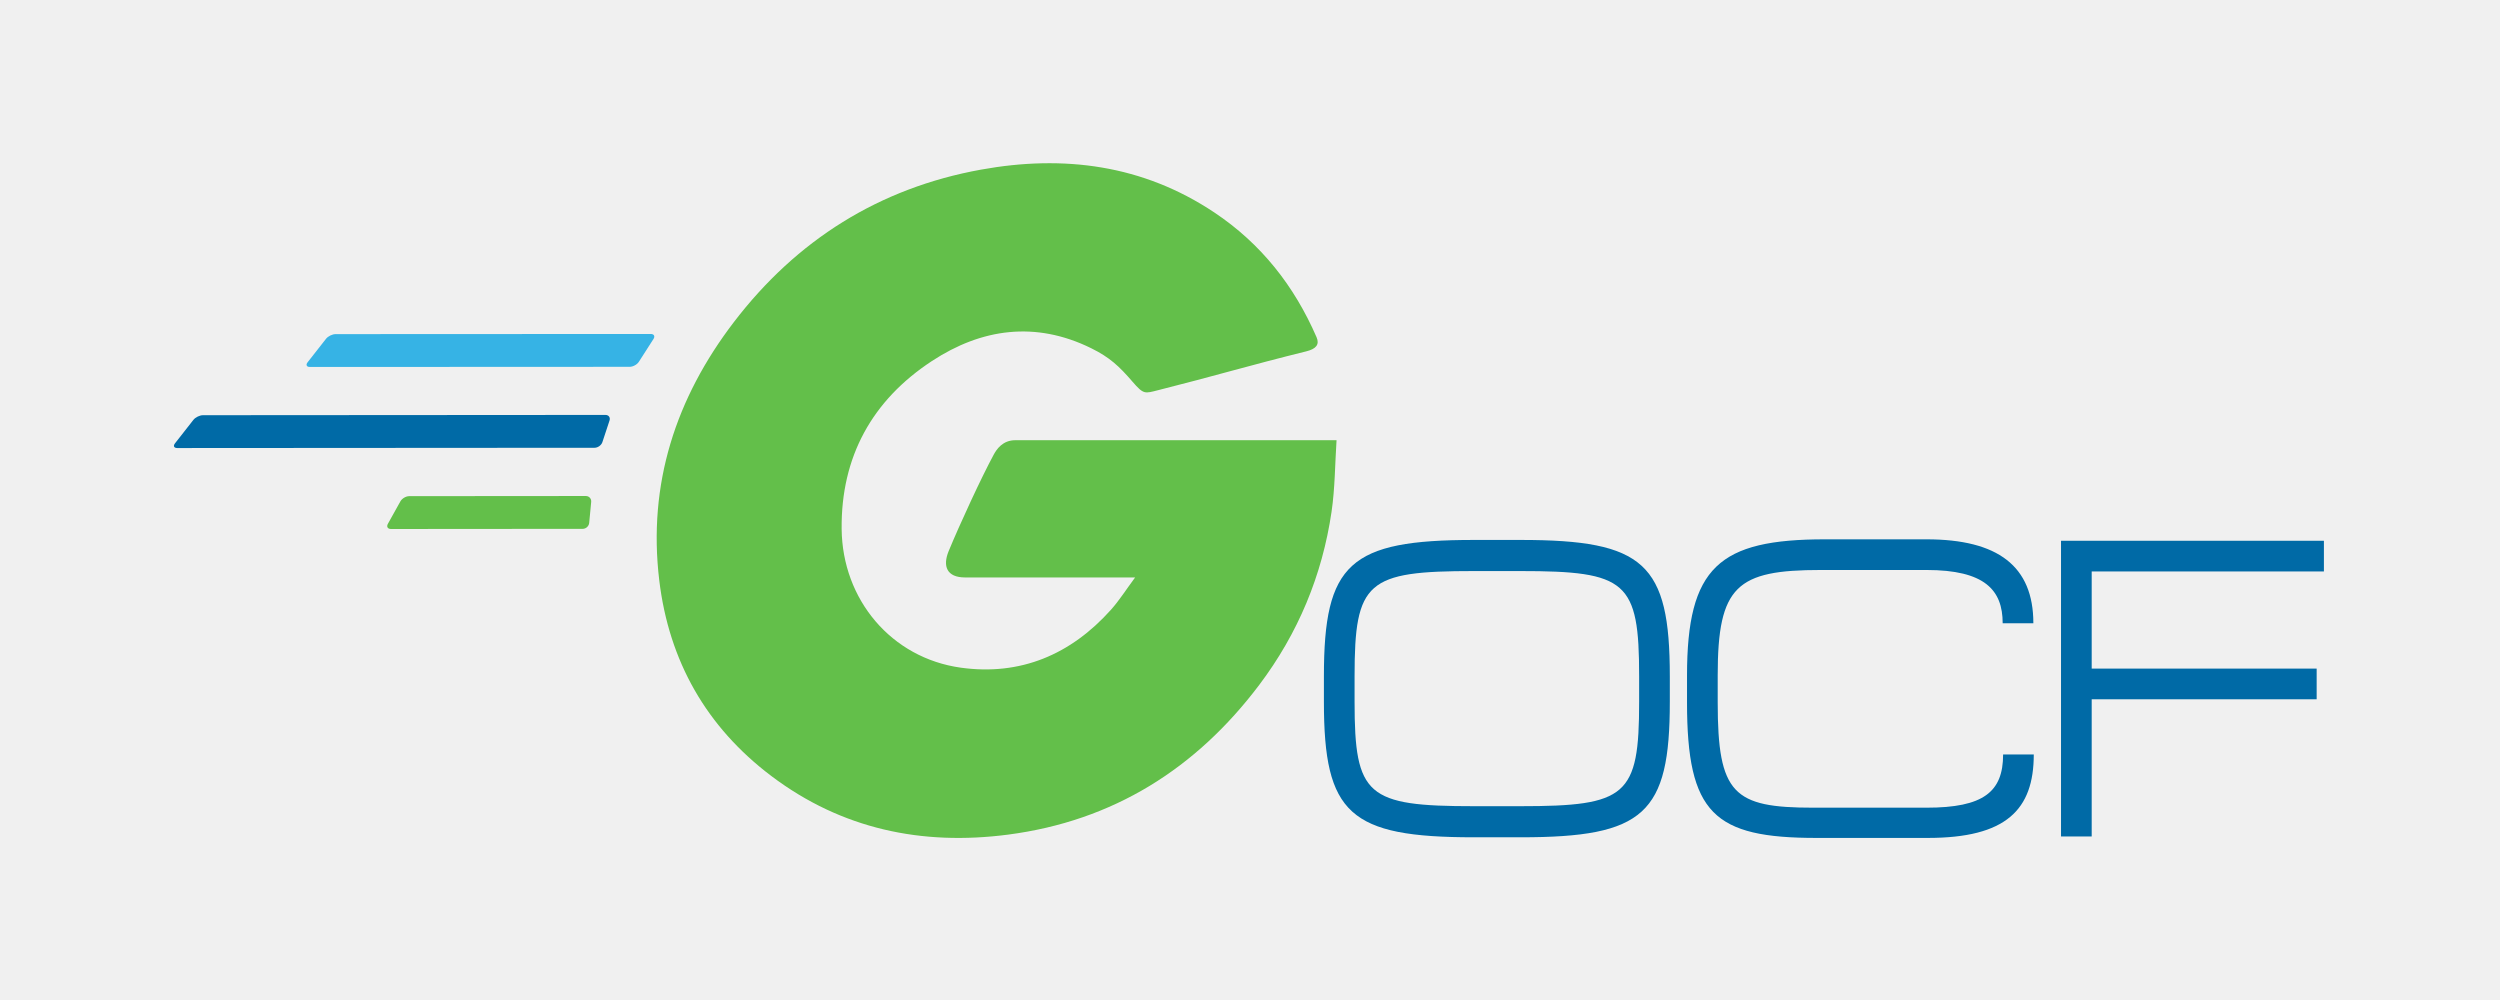
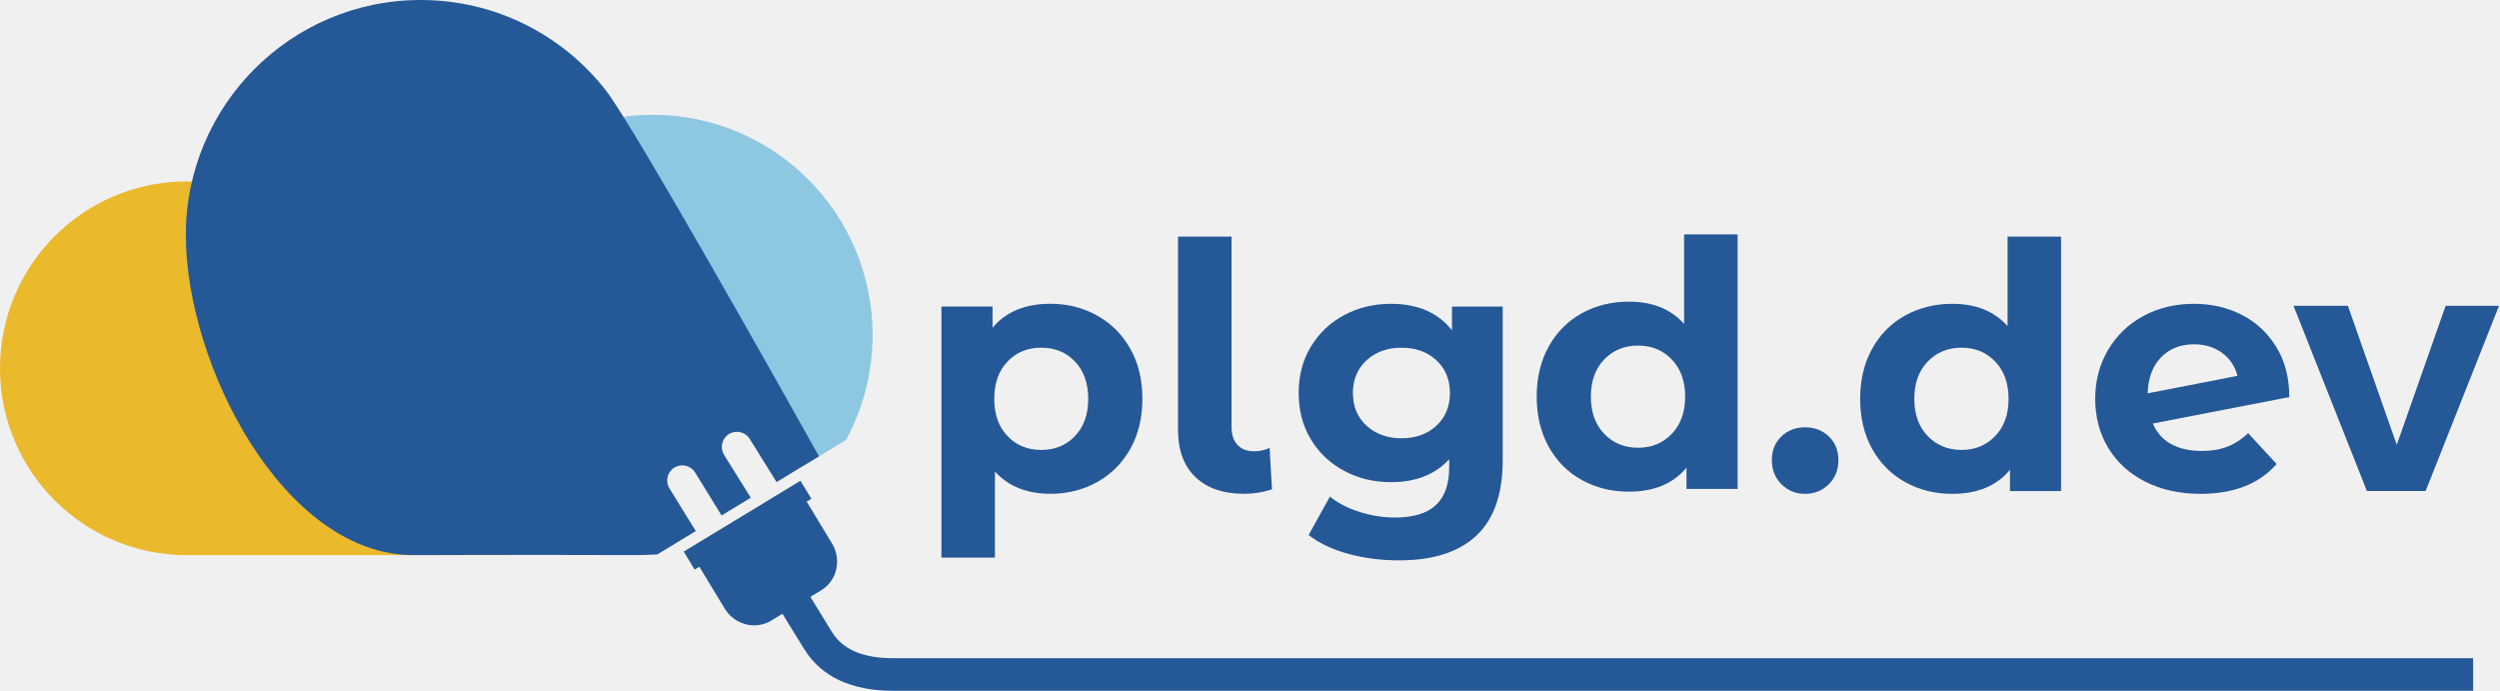
- <svg xmlns="http://www.w3.org/2000/svg" viewBox="0 0 377.953 151.181" height="151.181" width="377.953" xml:space="preserve" id="svg2" version="1.1">
-   <g transform="matrix(1.333333,0,0,-1.333333,0,151.1813)" id="g10">
-     <g id="g12">
-       <g clip-path="url(#clipPath18)" id="g14">
-         <g transform="translate(35.1343,71.7774)" id="g20">
-           <path id="path22" style="fill:#36b3e5;fill-opacity:1;fill-rule:nonzero;stroke:none" d="m 0,0 c -0.37,0 -0.485,0.238 -0.257,0.529 l 2.089,2.665 c 0.228,0.292 0.717,0.53 1.087,0.53 l 35.734,0.017 c 0.37,0 0.509,-0.254 0.31,-0.566 L 37.301,0.583 C 37.102,0.272 36.636,0.017 36.266,0.017 Z" />
+ <svg xmlns="http://www.w3.org/2000/svg" xmlns:xlink="http://www.w3.org/1999/xlink" version="1.1" preserveAspectRatio="xMidYMid meet" viewBox="0 0 552.15 152.57" width="552.15" height="152.57">
+   <defs>
+     <path d="M249.76 77.06C251.53 80.21 252.41 83.89 252.41 88.08C252.41 92.27 251.52 95.95 249.76 99.1C247.99 102.26 245.55 104.71 242.45 106.45C239.34 108.19 235.89 109.06 232.1 109.06C226.9 109.06 222.81 107.42 219.83 104.14C219.83 105.41 219.83 111.74 219.83 123.15L208.01 123.15L208.01 67.7L219.3 67.7C219.3 70.52 219.3 72.08 219.3 72.39C222.23 68.86 226.5 67.09 232.1 67.09C235.89 67.1 239.34 67.97 242.45 69.71C245.55 71.45 247.99 73.9 249.76 77.06ZM240.44 88.08C240.44 84.65 239.47 81.91 237.52 79.86C235.58 77.81 233.09 76.79 230.06 76.79C227.03 76.79 224.54 77.81 222.6 79.86C220.65 81.91 219.68 84.65 219.68 88.08C219.68 91.52 220.65 94.26 222.6 96.3C224.54 98.35 227.03 99.37 230.06 99.37C233.09 99.37 235.58 98.35 237.52 96.3C239.47 94.26 240.44 91.52 240.44 88.08Z" id="ae96G0xEh" />
+     <path d="M260.29 94.98C260.29 92.13 260.29 77.88 260.29 52.25L272.11 52.25C272.11 77.48 272.11 91.49 272.11 94.29C272.11 96.01 272.55 97.34 273.43 98.27C274.32 99.21 275.57 99.67 277.18 99.67C277.79 99.67 278.41 99.6 279.04 99.44C279.67 99.29 280.16 99.11 280.52 98.91C280.57 99.83 280.99 107.16 281.04 108.08C279.07 108.73 277.03 109.06 274.91 109.06C270.31 109.07 266.73 107.84 264.15 105.39C261.57 102.94 260.29 99.47 260.29 94.98Z" id="a3Gt1zydc" />
+     <path d="M332.02 101.64C332.02 109.11 330.08 114.67 326.19 118.31C322.3 121.95 316.62 123.76 309.14 123.76C305.2 123.76 301.46 123.29 297.93 122.33C294.39 121.37 291.46 119.98 289.14 118.16C289.61 117.31 293.37 110.52 293.84 109.68C295.55 111.09 297.73 112.21 300.35 113.05C302.98 113.88 305.6 114.3 308.23 114.3C312.32 114.3 315.34 113.37 317.28 111.53C319.23 109.68 320.2 106.9 320.2 103.16C320.2 102.98 320.2 101.59 320.2 101.42C317.12 104.8 312.83 106.49 307.32 106.49C303.58 106.49 300.16 105.67 297.06 104.03C293.95 102.39 291.49 100.08 289.67 97.1C287.85 94.12 286.94 90.69 286.94 86.8C286.94 82.91 287.85 79.47 289.67 76.5C291.49 73.52 293.95 71.2 297.06 69.56C300.16 67.92 303.58 67.1 307.32 67.1C313.23 67.1 317.73 69.05 320.81 72.94C320.81 72.59 320.81 70.85 320.81 67.71L332.02 67.71L332.02 67.7L332.02 67.7C332.02 88.07 332.02 99.38 332.02 101.64ZM320.36 86.8C320.36 83.82 319.36 81.41 317.36 79.56C315.37 77.72 312.8 76.8 309.67 76.8C306.54 76.8 303.97 77.72 301.95 79.56C299.93 81.41 298.92 83.82 298.92 86.8C298.92 89.78 299.93 92.19 301.95 94.03C303.97 95.87 306.54 96.8 309.67 96.8C312.8 96.79 315.37 95.87 317.36 94.03C319.36 92.19 320.36 89.77 320.36 86.8Z" id="g1z1CEKT5v" />
+     <path d="M496.72 95.66C497.35 96.34 502.38 101.79 503.01 102.48C499.17 106.87 493.56 109.07 486.19 109.07C481.59 109.07 477.53 108.17 473.99 106.38C470.46 104.59 467.73 102.1 465.81 98.92C463.89 95.73 462.93 92.12 462.93 88.08C462.93 84.09 463.88 80.49 465.77 77.29C467.67 74.08 470.27 71.58 473.58 69.79C476.88 67.99 480.61 67.1 484.75 67.1C488.64 67.1 492.18 67.92 495.36 69.56C498.54 71.2 501.08 73.57 502.97 76.68C504.87 79.78 505.81 83.46 505.81 87.7C502.8 88.28 478.68 92.95 475.66 93.54C476.52 95.56 477.87 97.07 479.71 98.08C481.56 99.09 483.82 99.6 486.49 99.6C488.61 99.6 490.5 99.28 492.14 98.65C493.78 98.02 495.31 97.02 496.72 95.66ZM474.52 86.87C476.51 86.48 492.39 83.39 494.37 83.01C493.81 80.89 492.68 79.2 490.96 77.93C489.24 76.67 487.17 76.04 484.75 76.04C481.77 76.04 479.35 77 477.48 78.92C475.61 80.84 474.63 83.49 474.52 86.87Z" id="a1fY420iO6" />
+     <path d="M455.39 108.46L444.1 108.46C444.1 105.64 444.1 104.08 444.1 103.76C441.17 107.3 436.93 109.07 431.37 109.07C427.53 109.07 424.06 108.21 420.96 106.49C417.85 104.77 415.41 102.32 413.65 99.14C411.88 95.96 411 92.27 411 88.08C411 83.89 411.88 80.2 413.65 77.02C415.41 73.84 417.85 71.39 420.96 69.67C424.06 67.96 427.53 67.1 431.37 67.1C436.57 67.1 440.64 68.74 443.57 72.02C443.57 70.71 443.57 64.11 443.57 52.25L455.39 52.25L455.39 52.25L455.39 108.46ZM443.79 88.08C443.79 84.65 442.81 81.91 440.84 79.86C438.87 77.81 436.4 76.79 433.42 76.79C430.39 76.79 427.89 77.81 425.92 79.86C423.95 81.91 422.96 84.65 422.96 88.08C422.96 91.52 423.95 94.26 425.92 96.3C427.89 98.35 430.39 99.37 433.42 99.37C436.4 99.37 438.87 98.35 440.84 96.3C442.81 94.26 443.79 91.52 443.79 88.08Z" id="e1jHumYhss" />
+     <path d="M383.92 107.98L372.63 107.98C372.63 105.16 372.63 103.6 372.63 103.28C369.7 106.82 365.46 108.59 359.91 108.59C356.07 108.59 352.6 107.73 349.49 106.01C346.38 104.3 343.95 101.85 342.18 98.66C340.41 95.48 339.53 91.79 339.53 87.6C339.53 83.41 340.41 79.72 342.18 76.54C343.95 73.36 346.38 70.91 349.49 69.19C352.59 67.48 356.07 66.62 359.91 66.62C365.11 66.62 369.17 68.26 372.1 71.54C372.1 70.23 372.1 63.63 372.1 51.77L383.92 51.77L383.92 51.77L383.92 107.98ZM372.33 87.6C372.33 84.17 371.34 81.43 369.37 79.38C367.4 77.34 364.93 76.32 361.95 76.32C358.92 76.32 356.42 77.34 354.45 79.38C352.48 81.43 351.5 84.17 351.5 87.6C351.5 91.04 352.48 93.78 354.45 95.82C356.42 97.87 358.92 98.89 361.95 98.89C364.93 98.89 367.41 97.87 369.37 95.82C371.34 93.78 372.33 91.04 372.33 87.6Z" id="b3hnv0Br4" />
+     <path d="M391.49 101.64C391.49 99.47 392.2 97.72 393.61 96.38C395.03 95.04 396.77 94.37 398.84 94.37C400.91 94.37 402.65 95.04 404.07 96.38C405.48 97.72 406.19 99.47 406.19 101.64C406.19 103.76 405.48 105.53 404.07 106.95C402.65 108.36 400.91 109.07 398.84 109.07C396.77 109.07 395.03 108.36 393.61 106.95C392.2 105.53 391.49 103.76 391.49 101.64Z" id="a46uAJ5qAc" />
+     <path d="M186.93 97.16C186.31 97.54 183.2 99.43 177.6 102.85C168.06 96.6 162.76 93.13 161.71 92.44C161.52 92.44 151.37 94.54 146.91 102.37C142.79 109.59 95.55 100.84 95.55 73.98C95.55 47.13 117.32 25.36 144.18 25.36C171.03 25.36 192.8 47.13 192.8 73.98C192.8 82.37 190.67 90.27 186.93 97.16Z" id="e1UVC9TAQG" />
+     <path d="M41.27 122.61C18.48 122.61 0 104.13 0 81.34C0 58.55 18.48 40.07 41.27 40.07C54.45 40.07 66.19 46.25 73.75 55.87C79.26 62.89 112.59 122.61 112.59 122.61C98.33 122.61 56.45 122.61 41.27 122.61Z" id="coAYHMuuS" />
+     <path d="" id="b12tYMI5JC" />
+     <path d="" id="i4BgaCkuk" />
+     <path d="" id="e82e3Cdrq" />
+     <path d="" id="b1oOtN4bkh" />
+     <path d="M197.4 152.57C188.16 152.57 181.56 149.51 177.77 143.48C175.58 140.01 167.58 126.85 167.24 126.3C167.85 125.92 172.77 122.93 173.38 122.55C173.47 122.69 181.71 136.22 183.86 139.65C186.28 143.5 190.71 145.37 197.4 145.37C220.67 145.37 337.01 145.37 546.43 145.37L546.43 152.57L546.43 152.57C337.01 152.57 220.67 152.57 197.4 152.57Z" id="b4miZacmVH" />
+     <path d="M165.64 96.92C166.03 97.56 168.01 100.74 171.58 106.47C177.21 103.06 180.34 101.16 180.96 100.78C173.08 86.71 139.89 27.63 133.79 19.87C124.29 7.77 109.53 0 92.96 0C64.3 0 41.06 23.24 41.06 51.89C41.06 80.55 62.66 122.6 91.32 122.6C99.83 122.6 104.45 122.5 139.58 122.6C141.55 122.61 143.43 122.55 145.24 122.45C145.8 122.1 148.64 120.39 153.73 117.29C150.25 111.65 148.32 108.52 147.93 107.89C146.95 106.33 147.42 104.27 148.97 103.29C150.53 102.31 152.59 102.78 153.57 104.33C153.96 104.97 155.92 108.14 159.43 113.84L165.88 109.93C162.35 104.25 160.39 101.1 159.99 100.47C159.01 98.92 159.48 96.86 161.04 95.87C162.6 94.9 164.65 95.36 165.64 96.92Z" id="c2iHd8f5wA" />
+     <path d="M153.48 125.8L154.52 125.17C157.88 130.7 159.75 133.78 160.12 134.4C162.3 137.99 166.91 139.19 170.41 137.06C171.52 136.4 180.33 131.05 181.43 130.38C184.94 128.26 186.01 123.62 183.83 120.02C183.45 119.41 181.59 116.33 178.23 110.79L179.27 110.16L176.86 106.18L151.07 121.82L153.48 125.8Z" id="eZGQe8kC1" />
+     <path d="M518.76 67.54L529.56 98.25L540.36 67.54L552.15 67.54L535.94 108.44L522.96 108.44L506.75 67.54L518.76 67.54Z" id="jdEVzRWZc" />
+   </defs>
+   <g>
+     <g>
+       <g>
+         <use xlink:href="#ae96G0xEh" opacity="1" fill="#255897" fill-opacity="1" />
+         <g>
+           <use xlink:href="#ae96G0xEh" opacity="1" fill-opacity="0" stroke="#000000" stroke-width="1" stroke-opacity="0" />
        </g>
-         <g transform="translate(20.0967,62.5841)" id="g24">
-           <path id="path26" style="fill:#006aa6;fill-opacity:1;fill-rule:nonzero;stroke:none" d="m 0,0 c -0.37,0 -0.486,0.237 -0.258,0.528 l 2.09,2.666 c 0.228,0.291 0.717,0.53 1.086,0.53 L 48.553,3.755 C 48.922,3.756 49.13,3.469 49.014,3.118 L 48.206,0.67 C 48.09,0.319 47.692,0.032 47.323,0.031 Z" />
+       </g>
+       <g>
+         <use xlink:href="#a3Gt1zydc" opacity="1" fill="#255897" fill-opacity="1" />
+         <g>
+           <use xlink:href="#a3Gt1zydc" opacity="1" fill-opacity="0" stroke="#000000" stroke-width="1" stroke-opacity="0" />
        </g>
-         <g transform="translate(44.3257,53.4054)" id="g28">
-           <path id="path30" style="fill:#63bf4a;fill-opacity:1;fill-rule:nonzero;stroke:none" d="m 0,0 c -0.37,0 -0.525,0.264 -0.345,0.587 l 1.42,2.549 C 1.254,3.459 1.704,3.724 2.074,3.724 L 22.099,3.74 c 0.37,10e-4 0.643,-0.3 0.608,-0.668 L 22.48,0.687 C 22.445,0.318 22.113,0.017 21.744,0.017 Z" />
+       </g>
+       <g>
+         <use xlink:href="#g1z1CEKT5v" opacity="1" fill="#255897" fill-opacity="1" />
+         <g>
+           <use xlink:href="#g1z1CEKT5v" opacity="1" fill-opacity="0" stroke="#000000" stroke-width="1" stroke-opacity="0" />
        </g>
-         <g transform="translate(148.1045,73.546)" id="g32">
-           <path id="path34" style="fill:#63bf4a;fill-opacity:1;fill-rule:nonzero;stroke:none" d="m 0,0 c -6.281,-1.552 -10.597,-2.844 -16.775,-4.397 -1.526,-0.383 -1.641,-0.527 -2.924,0.962 -1.505,1.747 -2.573,2.755 -4.692,3.797 -6.3,3.098 -12.411,2.241 -18.053,-1.462 -6.764,-4.438 -10.315,-10.853 -10.23,-19.046 0.083,-8 5.63,-14.621 13.512,-15.719 6.76,-0.943 12.479,1.487 17.024,6.567 0.949,1.062 1.718,2.284 2.74,3.663 h -19.275 c -2.087,0 -2.574,1.279 -1.86,3.003 1.262,3.052 3.7,8.332 5.099,10.918 0.332,0.614 1.018,1.641 2.456,1.641 H 3.441 c -0.177,-2.715 -0.174,-5.439 -0.565,-8.106 -1.059,-7.227 -3.804,-13.811 -8.204,-19.644 -7.172,-9.508 -16.565,-15.414 -28.464,-16.97 -9.782,-1.279 -18.881,0.628 -26.851,6.642 -7.361,5.555 -11.609,13.029 -12.71,22.183 -1.314,10.931 1.865,20.664 8.465,29.294 7.11,9.296 16.47,15.187 28.011,17.28 9.375,1.7 18.356,0.555 26.471,-4.864 C -5.116,12.209 -1.354,7.43 1.175,1.603 1.534,0.775 1.126,0.278 0,0" />
+       </g>
+       <g>
+         <use xlink:href="#a1fY420iO6" opacity="1" fill="#255897" fill-opacity="1" />
+         <g>
+           <use xlink:href="#a1fY420iO6" opacity="1" fill-opacity="0" stroke="#000000" stroke-width="1" stroke-opacity="0" />
        </g>
-         <g transform="translate(191.2842,33.7364)" id="g36">
-           <path id="path38" style="fill:#006aa6;fill-opacity:1;fill-rule:nonzero;stroke:none" d="m 0,0 v 3.042 c 0,12.317 3.623,15.456 15.65,15.456 h 11.496 c 8.114,0 12.124,-3.042 12.124,-9.515 h -3.479 c 0,3.767 -2.028,6.038 -8.645,6.038 H 15.167 C 5.651,15.021 3.479,13.234 3.479,3.092 V 0 c 0,-10.386 1.786,-11.931 10.818,-11.931 h 12.849 c 6.472,0 8.694,1.786 8.694,6.037 h 3.477 c 0,-6.28 -3.139,-9.466 -12.026,-9.466 H 14.684 C 3.043,-15.36 0,-12.608 0,0" />
+       </g>
+       <g>
+         <use xlink:href="#e1jHumYhss" opacity="1" fill="#255897" fill-opacity="1" />
+         <g>
+           <use xlink:href="#e1jHumYhss" opacity="1" fill-opacity="0" stroke="#000000" stroke-width="1" stroke-opacity="0" />
        </g>
-         <g transform="translate(185.8555,33.8097)" id="g40">
-           <path id="path42" style="fill:#006aa6;fill-opacity:1;fill-rule:nonzero;stroke:none" d="m 0,0 v 2.897 c 0,10.771 -1.4,11.929 -13.477,11.929 h -5.264 c -12.123,0 -13.525,-1.158 -13.525,-11.929 V 0 c 0,-10.676 1.402,-11.835 13.525,-11.835 h 5.264 C -1.4,-11.835 0,-10.676 0,0 m -18.741,-15.361 c -14.104,0 -17.002,2.657 -17.002,15.361 v 2.897 c 0,12.8 2.898,15.457 17.002,15.457 h 5.313 C 0.58,18.354 3.478,15.697 3.478,2.897 V 0 c 0,-12.704 -2.898,-15.361 -16.906,-15.361 z" />
+       </g>
+       <g>
+         <use xlink:href="#b3hnv0Br4" opacity="1" fill="#255897" fill-opacity="1" />
+         <g>
+           <use xlink:href="#b3hnv0Br4" opacity="1" fill-opacity="0" stroke="#000000" stroke-width="1" stroke-opacity="0" />
        </g>
-         <g transform="translate(233.6904,52.0704)" id="g44">
-           <path id="path46" style="fill:#006aa6;fill-opacity:1;fill-rule:nonzero;stroke:none" d="M 0,0 H 29.808 V -3.479 H 3.478 v -11.015 h 25.508 v -3.479 H 3.478 V -33.528 H 0 Z" />
+       </g>
+       <g>
+         <use xlink:href="#a46uAJ5qAc" opacity="1" fill="#255897" fill-opacity="1" />
+         <g>
+           <use xlink:href="#a46uAJ5qAc" opacity="1" fill-opacity="0" stroke="#000000" stroke-width="1" stroke-opacity="0" />
+         </g>
+       </g>
+       <g>
+         <use xlink:href="#e1UVC9TAQG" opacity="1" fill="#8ec7e1" fill-opacity="1" />
+         <g>
+           <use xlink:href="#e1UVC9TAQG" opacity="1" fill-opacity="0" stroke="#000000" stroke-width="1" stroke-opacity="0" />
+         </g>
+       </g>
+       <g>
+         <use xlink:href="#coAYHMuuS" opacity="1" fill="#eab92c" fill-opacity="1" />
+         <g>
+           <use xlink:href="#coAYHMuuS" opacity="1" fill-opacity="0" stroke="#000000" stroke-width="1" stroke-opacity="0" />
+         </g>
+       </g>
+       <g>
+         <use xlink:href="#b12tYMI5JC" opacity="1" fill="#000000" fill-opacity="0" />
+         <g>
+           <use xlink:href="#b12tYMI5JC" opacity="1" fill-opacity="0" stroke="#4365a8" stroke-width="14.17" stroke-opacity="1" />
+         </g>
+       </g>
+       <g>
+         <use xlink:href="#i4BgaCkuk" opacity="1" fill="#000000" fill-opacity="0" />
+         <g>
+           <use xlink:href="#i4BgaCkuk" opacity="1" fill-opacity="0" stroke="#4365a8" stroke-width="14.17" stroke-opacity="1" />
+         </g>
+       </g>
+       <g>
+         <use xlink:href="#e82e3Cdrq" opacity="1" fill="#000000" fill-opacity="0" />
+         <g>
+           <use xlink:href="#e82e3Cdrq" opacity="1" fill-opacity="0" stroke="#ffffff" stroke-width="14.17" stroke-opacity="1" />
+         </g>
+       </g>
+       <g>
+         <use xlink:href="#b1oOtN4bkh" opacity="1" fill="#000000" fill-opacity="0" />
+         <g>
+           <use xlink:href="#b1oOtN4bkh" opacity="1" fill-opacity="0" stroke="#ffffff" stroke-width="14.17" stroke-opacity="1" />
+         </g>
+       </g>
+       <g>
+         <use xlink:href="#b4miZacmVH" opacity="1" fill="#255897" fill-opacity="1" />
+         <g>
+           <use xlink:href="#b4miZacmVH" opacity="1" fill-opacity="0" stroke="#000000" stroke-width="1" stroke-opacity="0" />
+         </g>
+       </g>
+       <g>
+         <use xlink:href="#c2iHd8f5wA" opacity="1" fill="#255897" fill-opacity="1" />
+         <g>
+           <use xlink:href="#c2iHd8f5wA" opacity="1" fill-opacity="0" stroke="#000000" stroke-width="1" stroke-opacity="0" />
+         </g>
+       </g>
+       <g>
+         <use xlink:href="#eZGQe8kC1" opacity="1" fill="#255897" fill-opacity="1" />
+         <g>
+           <use xlink:href="#eZGQe8kC1" opacity="1" fill-opacity="0" stroke="#000000" stroke-width="1" stroke-opacity="0" />
+         </g>
+       </g>
+       <g>
+         <use xlink:href="#jdEVzRWZc" opacity="1" fill="#255897" fill-opacity="1" />
+         <g>
+           <use xlink:href="#jdEVzRWZc" opacity="1" fill-opacity="0" stroke="#000000" stroke-width="1" stroke-opacity="0" />
        </g>
      </g>
    </g>
  </g>
</svg>
